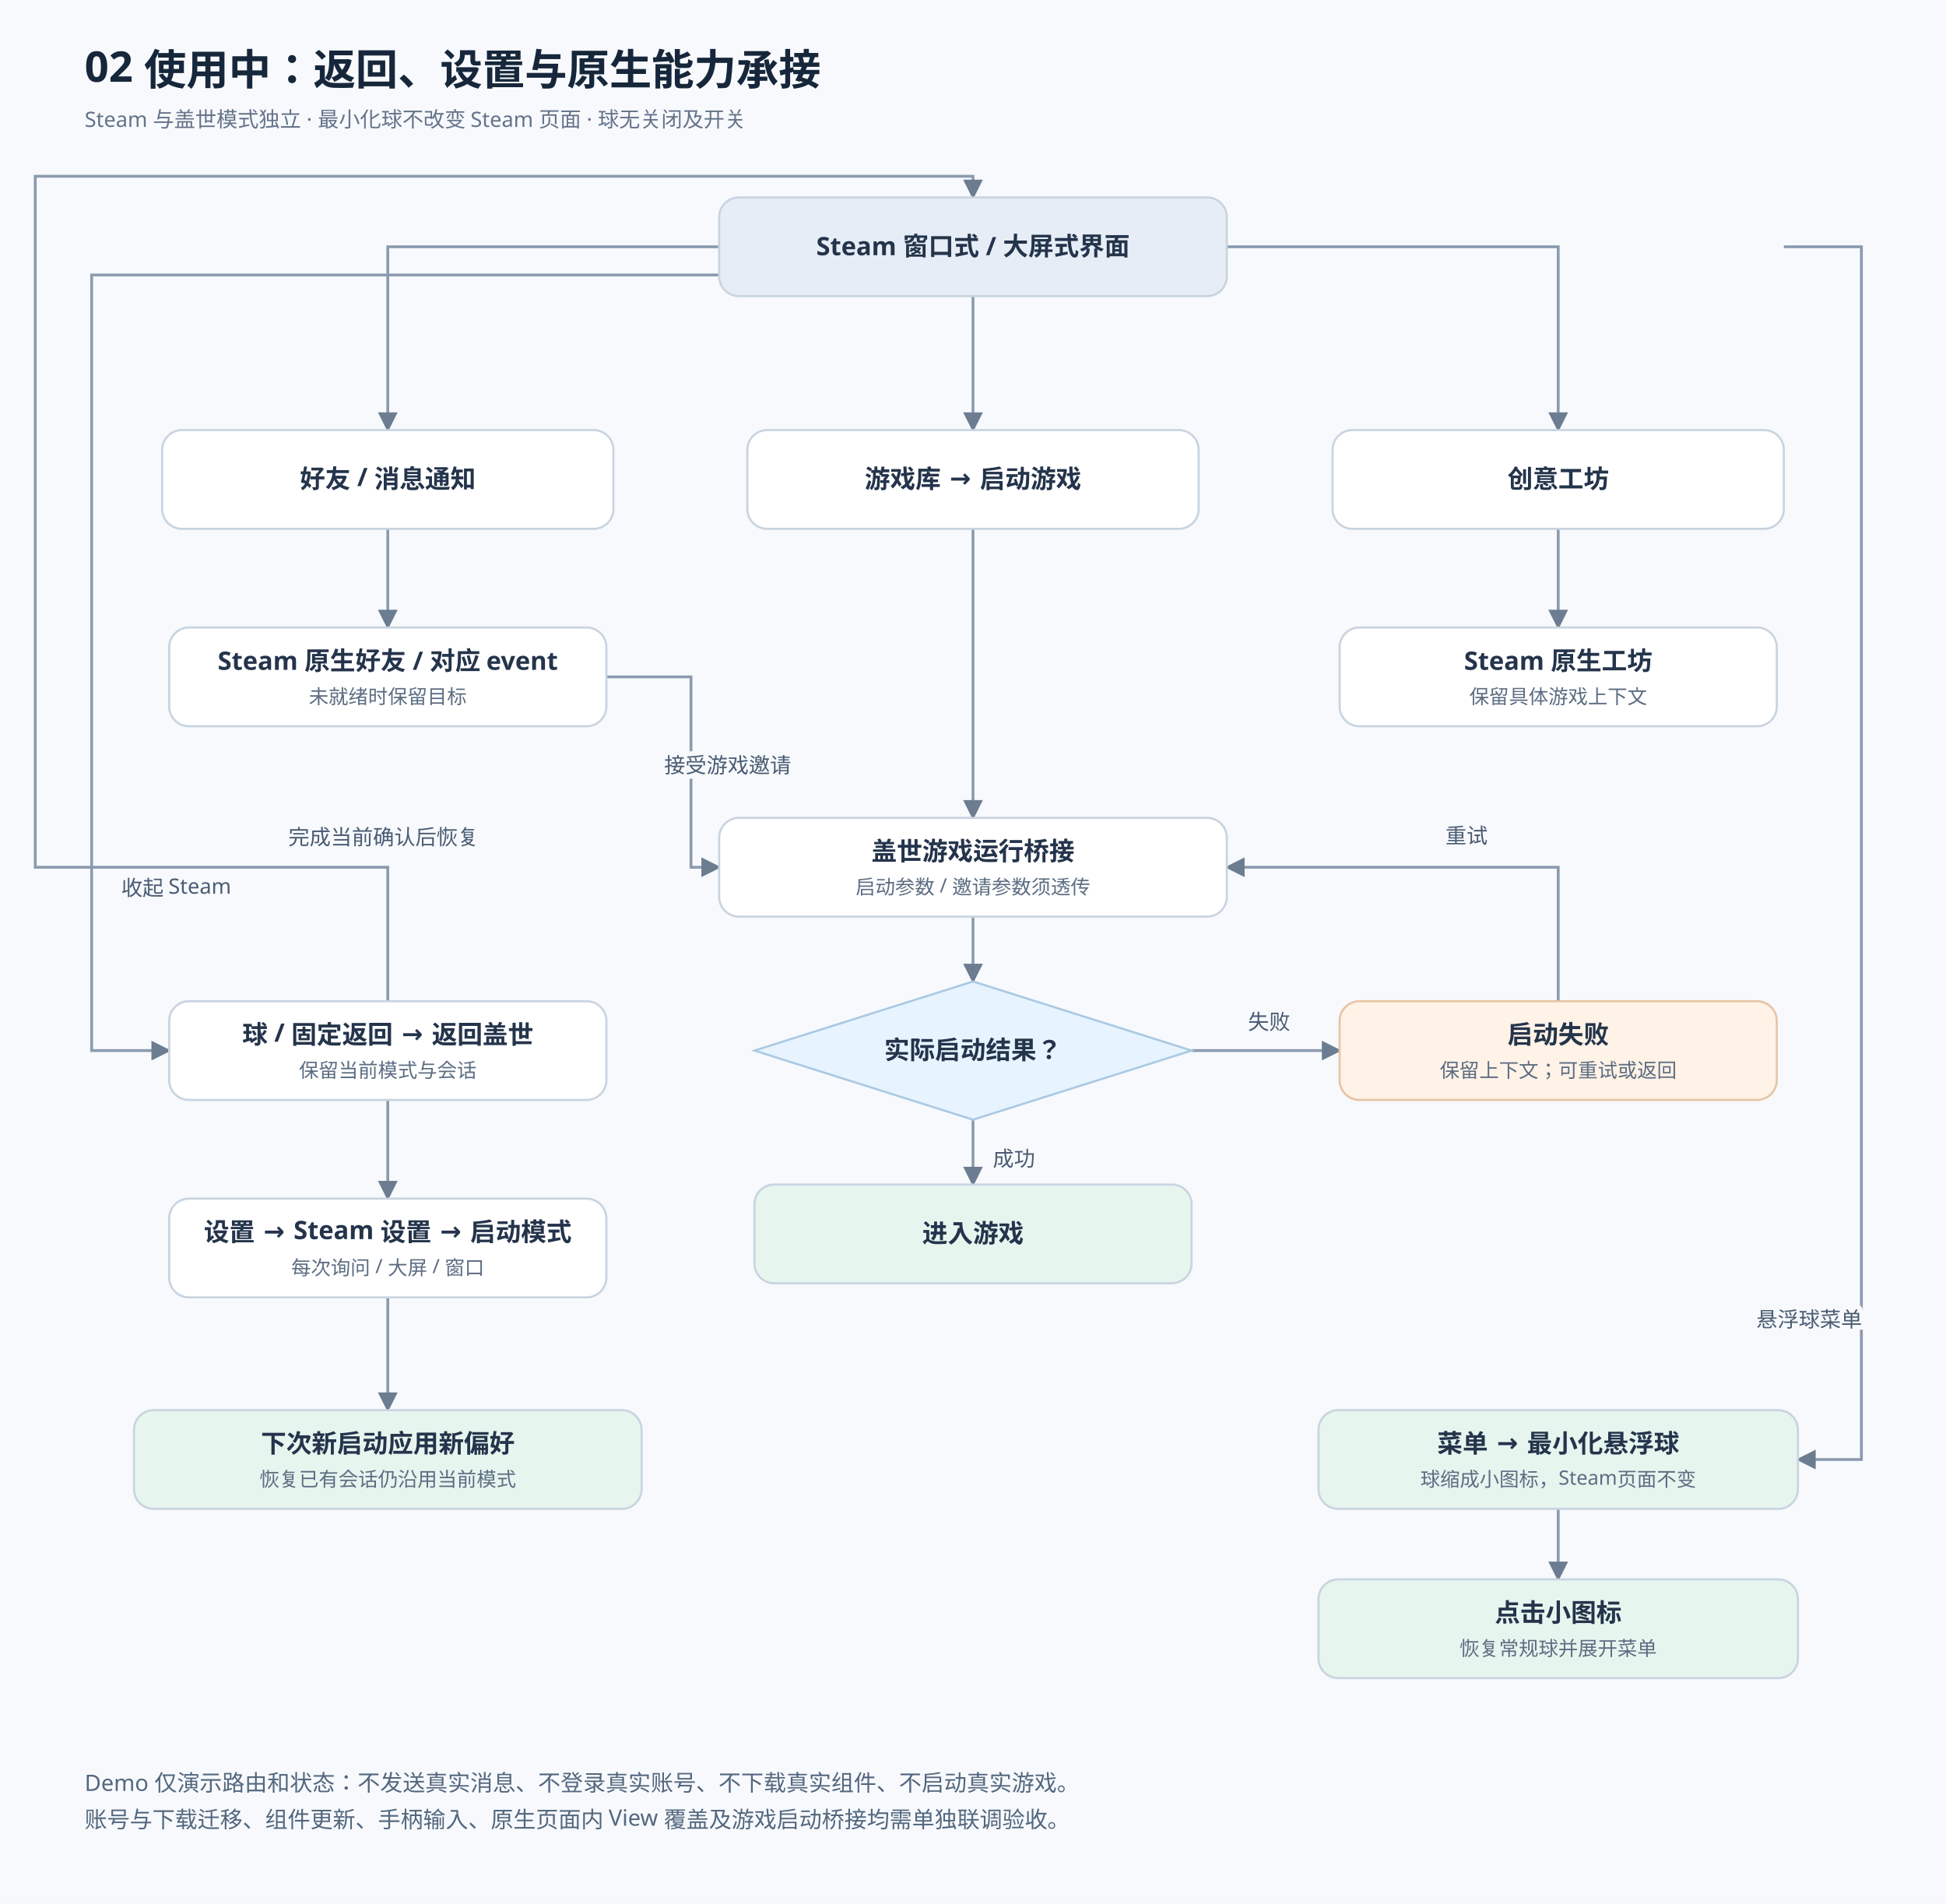
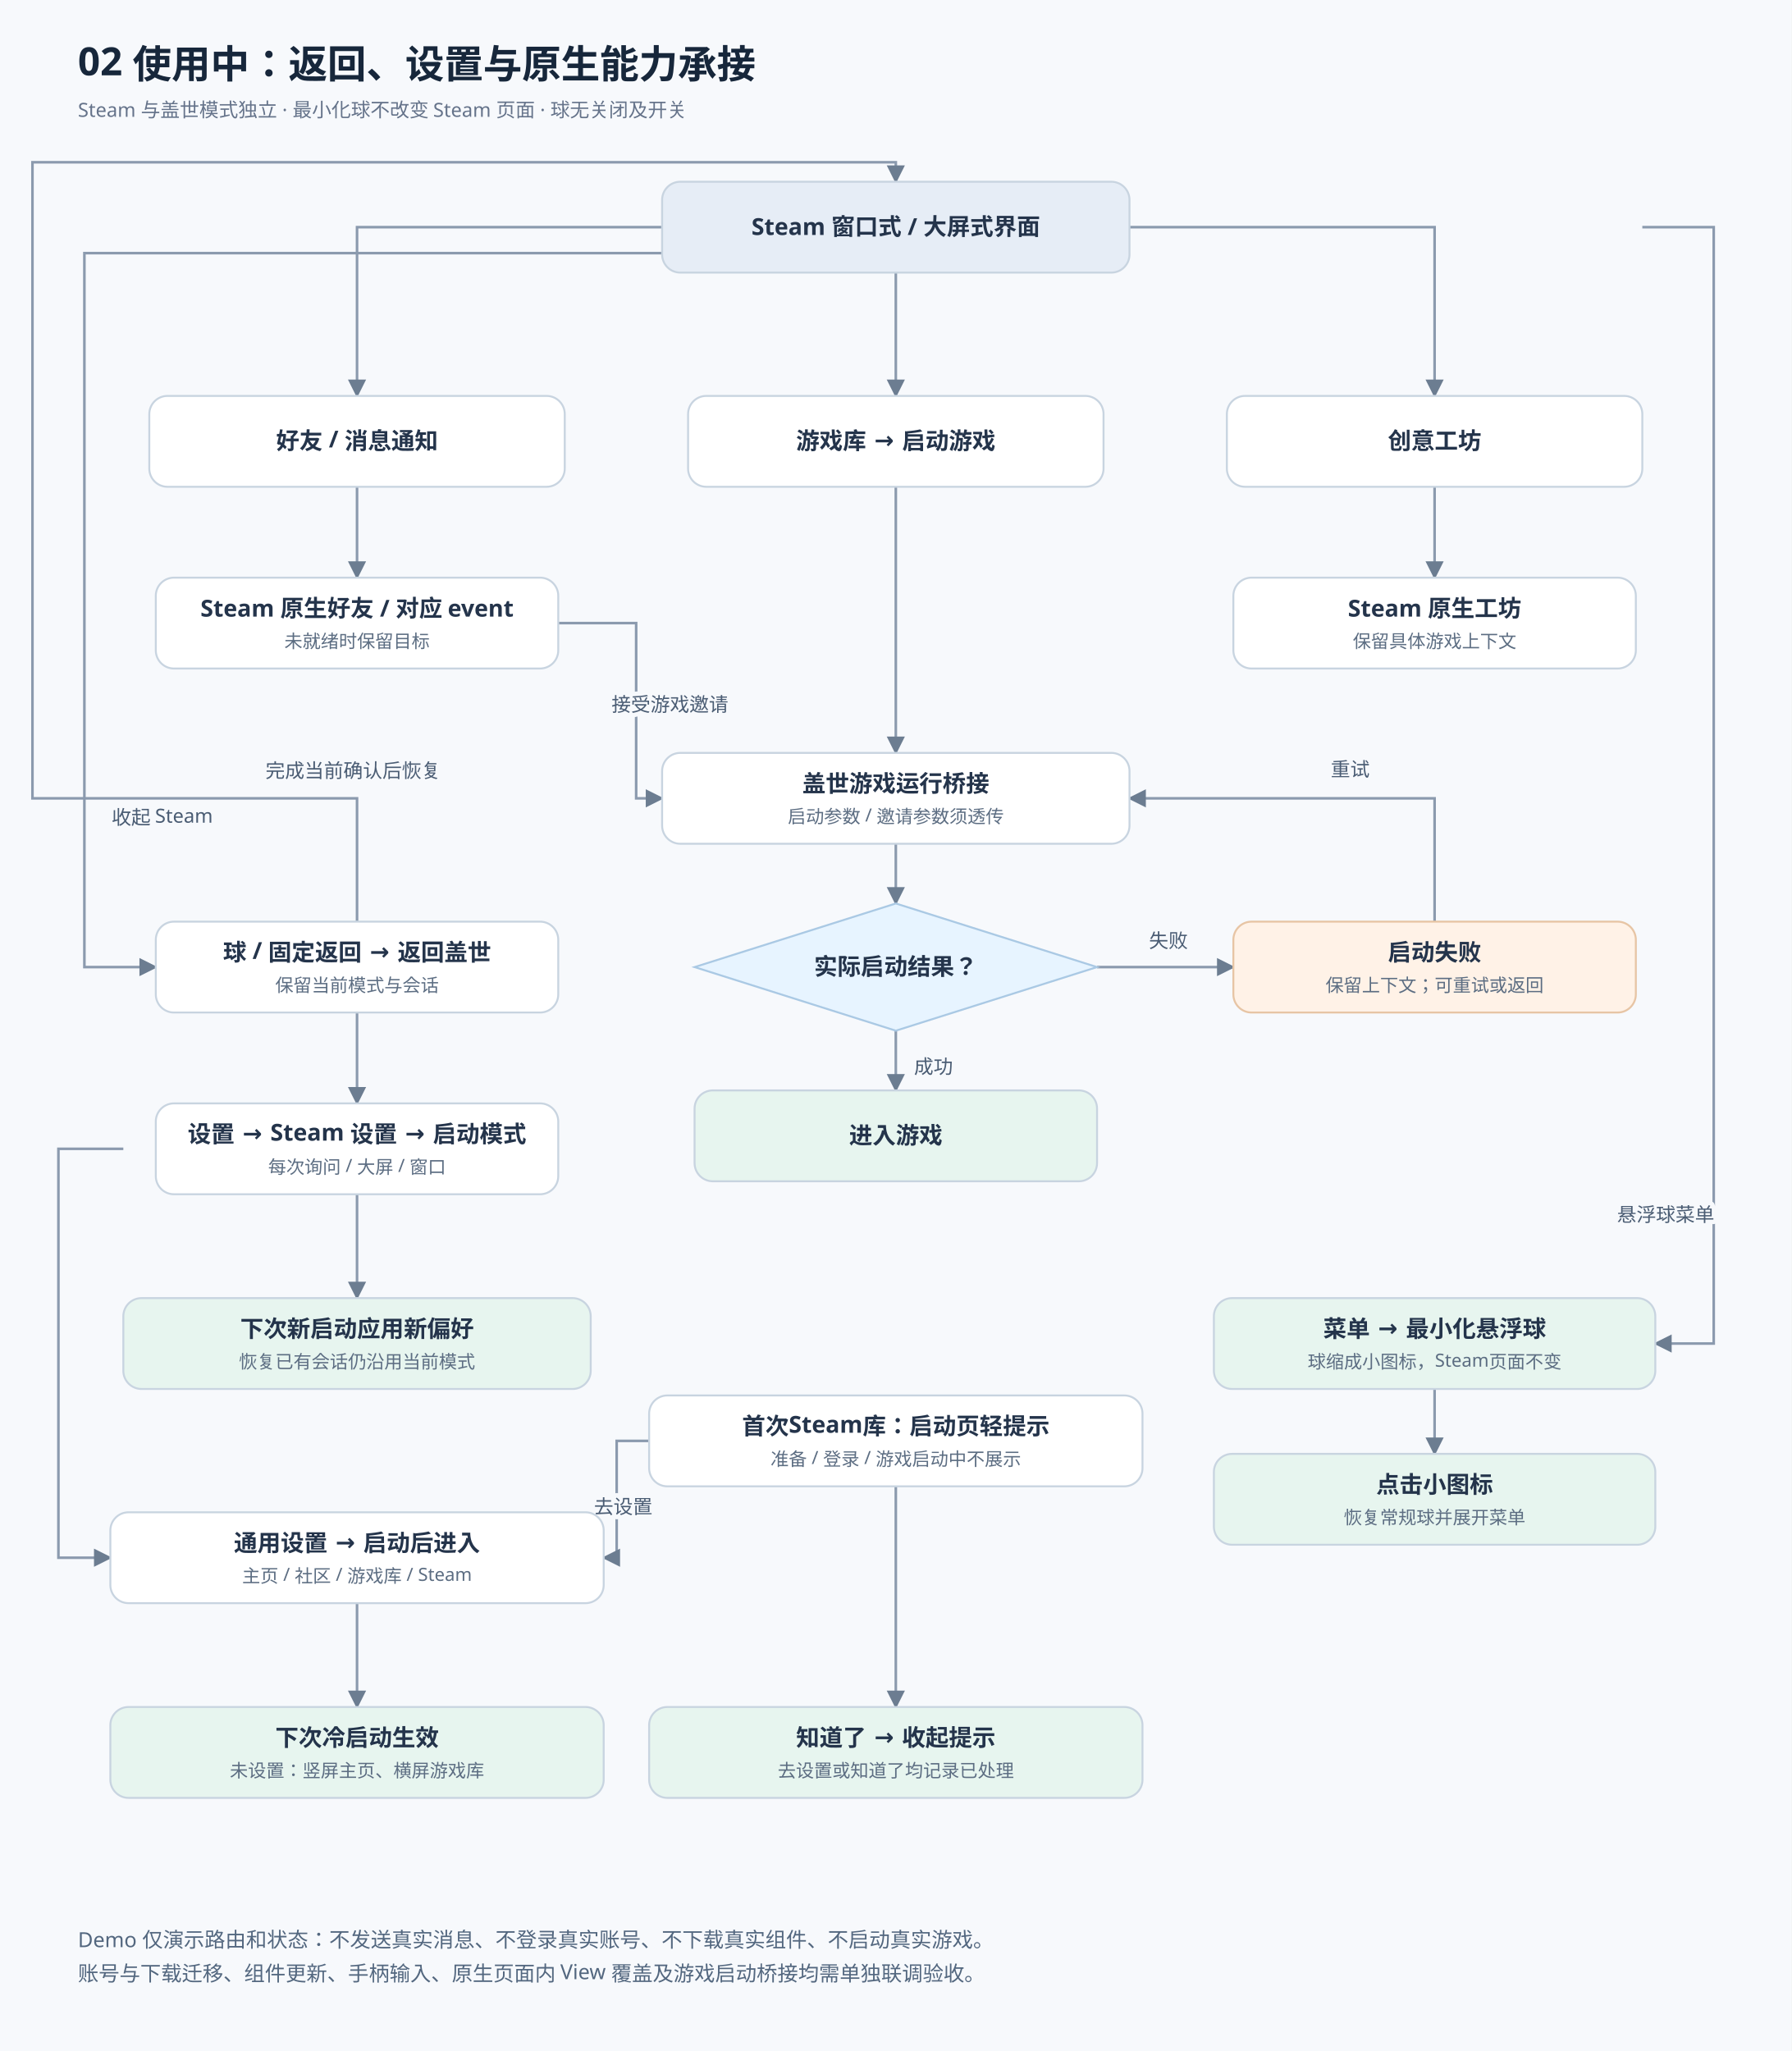
- <svg xmlns="http://www.w3.org/2000/svg" width="1380" height="1350" viewBox="0 0 1380 1350" role="img" aria-label="02 使用中：返回、设置与原生能力承接">
+ <svg xmlns="http://www.w3.org/2000/svg" width="1380" height="1580" viewBox="0 0 1380 1580" role="img" aria-label="02 使用中：返回、设置与原生能力承接">
  <defs>
    <marker id="arrow-02" viewBox="0 0 10 10" refX="9" refY="5" markerWidth="7" markerHeight="7" orient="auto-start-reverse">
      <path d="M 0 0 L 10 5 L 0 10 z" fill="#6c7d91" />
    </marker>
  </defs>
  <style>text{font-family:'Microsoft YaHei','PingFang SC',sans-serif}.title{font-size:30px;font-weight:700;fill:#17273b}.sub{font-size:15px;fill:#65738a}.label{font-size:15px;fill:#4a5c73;paint-order:stroke;stroke:#f7f9fc;stroke-width:7px;stroke-linejoin:round}.node{font-size:18px;font-weight:600;fill:#24344b}.small{font-size:14px;font-weight:400;fill:#5c6d82}.note{font-size:16px;fill:#53677f}</style>
-   <rect width="1380" height="1350" fill="#f7f9fc" />
+   <rect width="1380" height="1580" fill="#f7f9fc" />
  <text class="title" x="60" y="58">02 使用中：返回、设置与原生能力承接</text>
  <text class="sub" x="60" y="90">Steam 与盖世模式独立 · 最小化球不改变 Steam 页面 · 球无关闭及开关</text>
  <path d="M510 175 H275 V305" fill="none" stroke="#8b9aae" stroke-width="2" marker-end="url(#arrow-02)" />
  <path d="M690 210 V305" fill="none" stroke="#8b9aae" stroke-width="2" marker-end="url(#arrow-02)" />
  <path d="M870 175 H1105 V305" fill="none" stroke="#8b9aae" stroke-width="2" marker-end="url(#arrow-02)" />
  <path d="M275 375 V445" fill="none" stroke="#8b9aae" stroke-width="2" marker-end="url(#arrow-02)" />
  <path d="M1105 375 V445" fill="none" stroke="#8b9aae" stroke-width="2" marker-end="url(#arrow-02)" />
  <path d="M690 375 V580" fill="none" stroke="#8b9aae" stroke-width="2" marker-end="url(#arrow-02)" />
  <path d="M430 480 H490 V615 H510" fill="none" stroke="#8b9aae" stroke-width="2" marker-end="url(#arrow-02)" />
  <text class="label" x="516" y="548" text-anchor="middle">接受游戏邀请</text>
  <path d="M690 650 V696" fill="none" stroke="#8b9aae" stroke-width="2" marker-end="url(#arrow-02)" />
  <path d="M845 745 H950" fill="none" stroke="#8b9aae" stroke-width="2" marker-end="url(#arrow-02)" />
  <text class="label" x="900" y="730" text-anchor="middle">失败</text>
  <path d="M1105 710 V615 H870" fill="none" stroke="#8b9aae" stroke-width="2" marker-end="url(#arrow-02)" />
  <text class="label" x="1040" y="598" text-anchor="middle">重试</text>
  <path d="M690 794 V840" fill="none" stroke="#8b9aae" stroke-width="2" marker-end="url(#arrow-02)" />
  <text class="label" x="719" y="827" text-anchor="middle">成功</text>
  <path d="M510 195 H65 V745 H120" fill="none" stroke="#8b9aae" stroke-width="2" marker-end="url(#arrow-02)" />
  <text class="label" x="125" y="635" text-anchor="middle">收起 Steam</text>
  <path d="M275 710 V615 H25 V125 H690 V140" fill="none" stroke="#8b9aae" stroke-width="2" marker-end="url(#arrow-02)" />
  <text class="label" x="272" y="599" text-anchor="middle">完成当前确认后恢复</text>
  <path d="M275 780 V850" fill="none" stroke="#8b9aae" stroke-width="2" marker-end="url(#arrow-02)" />
  <path d="M275 920 V1000" fill="none" stroke="#8b9aae" stroke-width="2" marker-end="url(#arrow-02)" />
  <path d="M1265 175 H1320 V1035 H1275" fill="none" stroke="#8b9aae" stroke-width="2" marker-end="url(#arrow-02)" />
  <text class="label" x="1283" y="941" text-anchor="middle">悬浮球菜单</text>
  <path d="M1105 1070 V1120" fill="none" stroke="#8b9aae" stroke-width="2" marker-end="url(#arrow-02)" />
+   <path d="M95 885 H45 V1200 H85" fill="none" stroke="#8b9aae" stroke-width="2" marker-end="url(#arrow-02)" />
+   <path d="M275 1235 V1315" fill="none" stroke="#8b9aae" stroke-width="2" marker-end="url(#arrow-02)" />
+   <path d="M690 1145 V1315" fill="none" stroke="#8b9aae" stroke-width="2" marker-end="url(#arrow-02)" />
+   <path d="M500 1110 H475 V1200 H465" fill="none" stroke="#8b9aae" stroke-width="2" marker-end="url(#arrow-02)" />
+   <text class="label" x="480" y="1166" text-anchor="middle">去设置</text>
  <rect x="510" y="140" width="360" height="70" rx="14" fill="#e6edf6" stroke="#c8d4e0" stroke-width="1.5" />
  <text class="node" text-anchor="middle" x="690" y="181">Steam 窗口式 / 大屏式界面</text>
  <rect x="115" y="305" width="320" height="70" rx="14" fill="#ffffff" stroke="#c8d4e0" stroke-width="1.5" />
  <text class="node" text-anchor="middle" x="275" y="346">好友 / 消息通知</text>
  <rect x="530" y="305" width="320" height="70" rx="14" fill="#ffffff" stroke="#c8d4e0" stroke-width="1.5" />
  <text class="node" text-anchor="middle" x="690" y="346">游戏库 → 启动游戏</text>
  <rect x="945" y="305" width="320" height="70" rx="14" fill="#ffffff" stroke="#c8d4e0" stroke-width="1.5" />
  <text class="node" text-anchor="middle" x="1105" y="346">创意工坊</text>
  <rect x="120" y="445" width="310" height="70" rx="14" fill="#ffffff" stroke="#c8d4e0" stroke-width="1.5" />
  <text class="node" text-anchor="middle" x="275" y="475">Steam 原生好友 / 对应 event</text>
  <text class="small" text-anchor="middle" x="275" y="499">未就绪时保留目标</text>
  <rect x="510" y="580" width="360" height="70" rx="14" fill="#ffffff" stroke="#c8d4e0" stroke-width="1.5" />
  <text class="node" text-anchor="middle" x="690" y="610">盖世游戏运行桥接</text>
  <text class="small" text-anchor="middle" x="690" y="634">启动参数 / 邀请参数须透传</text>
  <rect x="950" y="445" width="310" height="70" rx="14" fill="#ffffff" stroke="#c8d4e0" stroke-width="1.5" />
  <text class="node" text-anchor="middle" x="1105" y="475">Steam 原生工坊</text>
  <text class="small" text-anchor="middle" x="1105" y="499">保留具体游戏上下文</text>
  <path d="M690 696 L845 745 L690 794 L535 745 Z" fill="#e7f4ff" stroke="#aac9e4" stroke-width="1.5" />
  <text class="node" text-anchor="middle" x="690" y="751">实际启动结果？</text>
  <rect x="950" y="710" width="310" height="70" rx="14" fill="#fff2e7" stroke="#e7c5a5" stroke-width="1.5" />
  <text class="node" text-anchor="middle" x="1105" y="740">启动失败</text>
  <text class="small" text-anchor="middle" x="1105" y="764">保留上下文；可重试或返回</text>
  <rect x="535" y="840" width="310" height="70" rx="14" fill="#e7f5ef" stroke="#c8d4e0" stroke-width="1.5" />
  <text class="node" text-anchor="middle" x="690" y="881">进入游戏</text>
  <rect x="120" y="710" width="310" height="70" rx="14" fill="#ffffff" stroke="#c8d4e0" stroke-width="1.5" />
  <text class="node" text-anchor="middle" x="275" y="740">球 / 固定返回 → 返回盖世</text>
  <text class="small" text-anchor="middle" x="275" y="764">保留当前模式与会话</text>
  <rect x="120" y="850" width="310" height="70" rx="14" fill="#ffffff" stroke="#c8d4e0" stroke-width="1.5" />
  <text class="node" text-anchor="middle" x="275" y="880">设置 → Steam 设置 → 启动模式</text>
  <text class="small" text-anchor="middle" x="275" y="904">每次询问 / 大屏 / 窗口</text>
  <rect x="95" y="1000" width="360" height="70" rx="14" fill="#e7f5ef" stroke="#c8d4e0" stroke-width="1.5" />
  <text class="node" text-anchor="middle" x="275" y="1030">下次新启动应用新偏好</text>
  <text class="small" text-anchor="middle" x="275" y="1054">恢复已有会话仍沿用当前模式</text>
  <rect x="935" y="1000" width="340" height="70" rx="14" fill="#e7f5ef" stroke="#c8d4e0" stroke-width="1.5" />
  <text class="node" text-anchor="middle" x="1105" y="1030">菜单 → 最小化悬浮球</text>
  <text class="small" text-anchor="middle" x="1105" y="1054">球缩成小图标，Steam页面不变</text>
  <rect x="935" y="1120" width="340" height="70" rx="14" fill="#e7f5ef" stroke="#c8d4e0" stroke-width="1.5" />
  <text class="node" text-anchor="middle" x="1105" y="1150">点击小图标</text>
  <text class="small" text-anchor="middle" x="1105" y="1174">恢复常规球并展开菜单</text>
-   <text class="note" x="60" y="1270">Demo 仅演示路由和状态：不发送真实消息、不登录真实账号、不下载真实组件、不启动真实游戏。</text>
-   <text class="note" x="60" y="1296">账号与下载迁移、组件更新、手柄输入、原生页面内 View 覆盖及游戏启动桥接均需单独联调验收。</text>
+   <rect x="85" y="1165" width="380" height="70" rx="14" fill="#ffffff" stroke="#c8d4e0" stroke-width="1.5" />
+   <text class="node" text-anchor="middle" x="275" y="1195">通用设置 → 启动后进入</text>
+   <text class="small" text-anchor="middle" x="275" y="1219">主页 / 社区 / 游戏库 / Steam</text>
+   <rect x="85" y="1315" width="380" height="70" rx="14" fill="#e7f5ef" stroke="#c8d4e0" stroke-width="1.5" />
+   <text class="node" text-anchor="middle" x="275" y="1345">下次冷启动生效</text>
+   <text class="small" text-anchor="middle" x="275" y="1369">未设置：竖屏主页、横屏游戏库</text>
+   <rect x="500" y="1075" width="380" height="70" rx="14" fill="#ffffff" stroke="#c8d4e0" stroke-width="1.5" />
+   <text class="node" text-anchor="middle" x="690" y="1105">首次Steam库：启动页轻提示</text>
+   <text class="small" text-anchor="middle" x="690" y="1129">准备 / 登录 / 游戏启动中不展示</text>
+   <rect x="500" y="1315" width="380" height="70" rx="14" fill="#e7f5ef" stroke="#c8d4e0" stroke-width="1.5" />
+   <text class="node" text-anchor="middle" x="690" y="1345">知道了 → 收起提示</text>
+   <text class="small" text-anchor="middle" x="690" y="1369">去设置或知道了均记录已处理</text>
+   <text class="note" x="60" y="1500">Demo 仅演示路由和状态：不发送真实消息、不登录真实账号、不下载真实组件、不启动真实游戏。</text>
+   <text class="note" x="60" y="1526">账号与下载迁移、组件更新、手柄输入、原生页面内 View 覆盖及游戏启动桥接均需单独联调验收。</text>
</svg>
